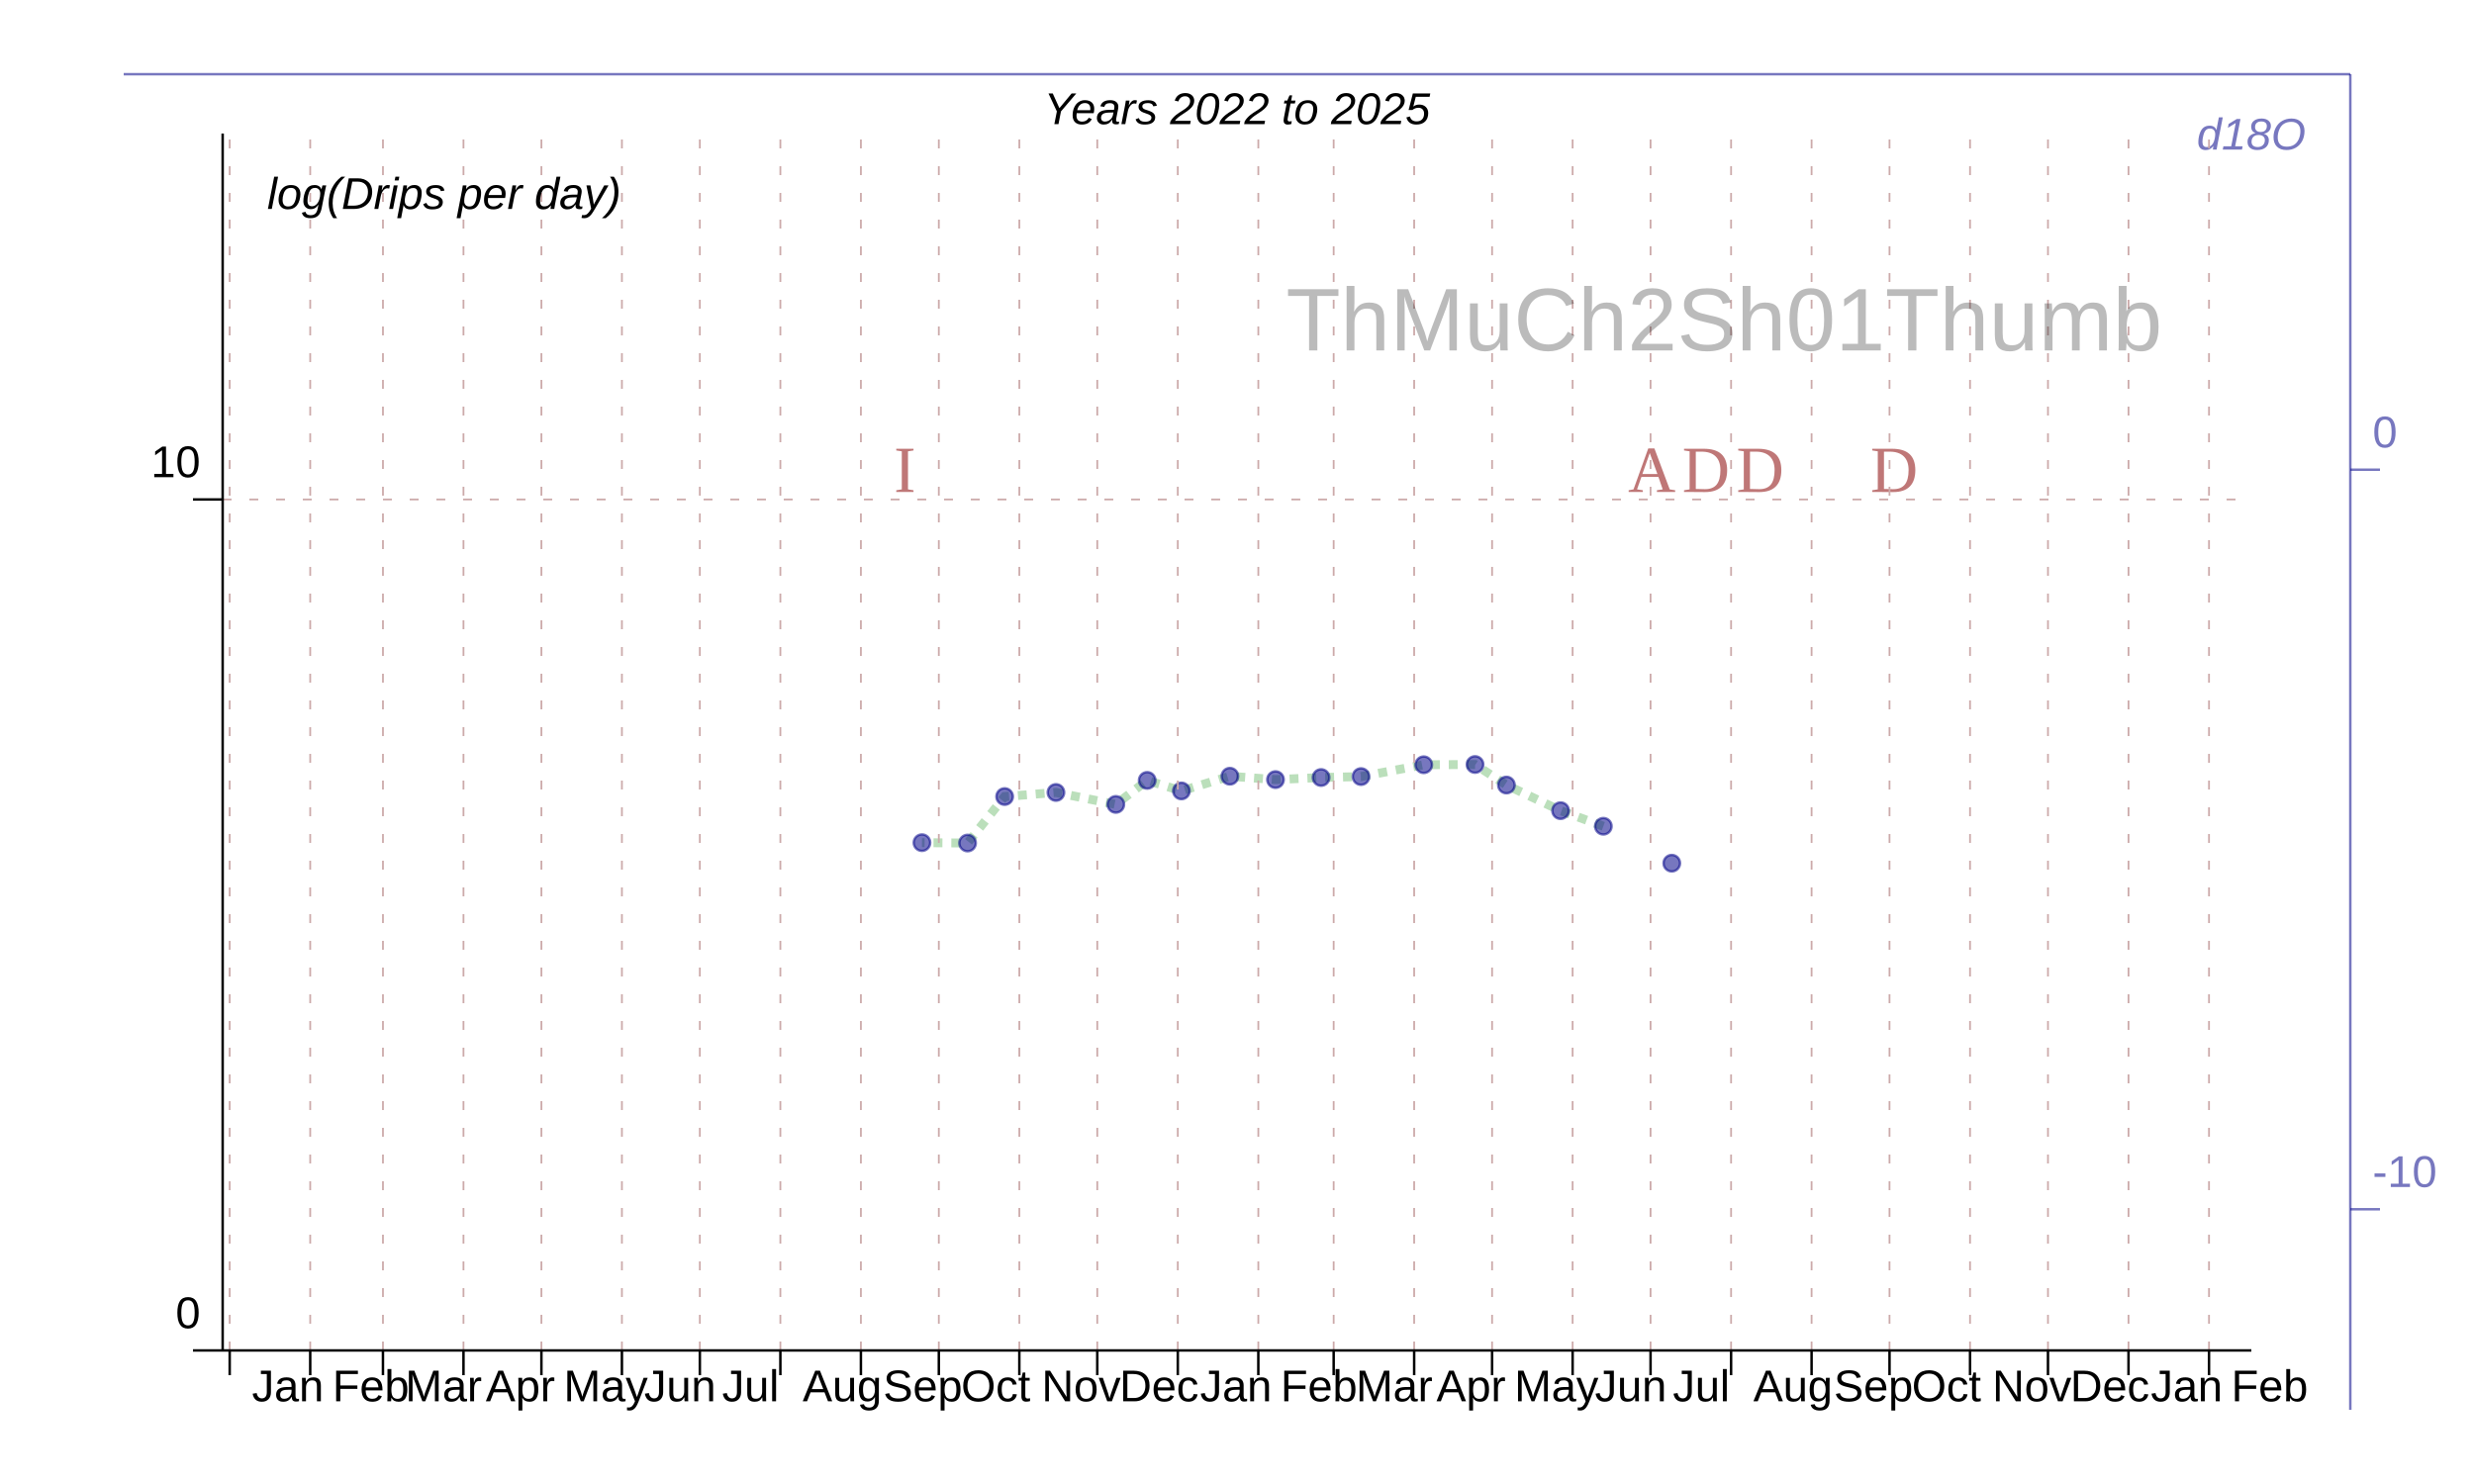
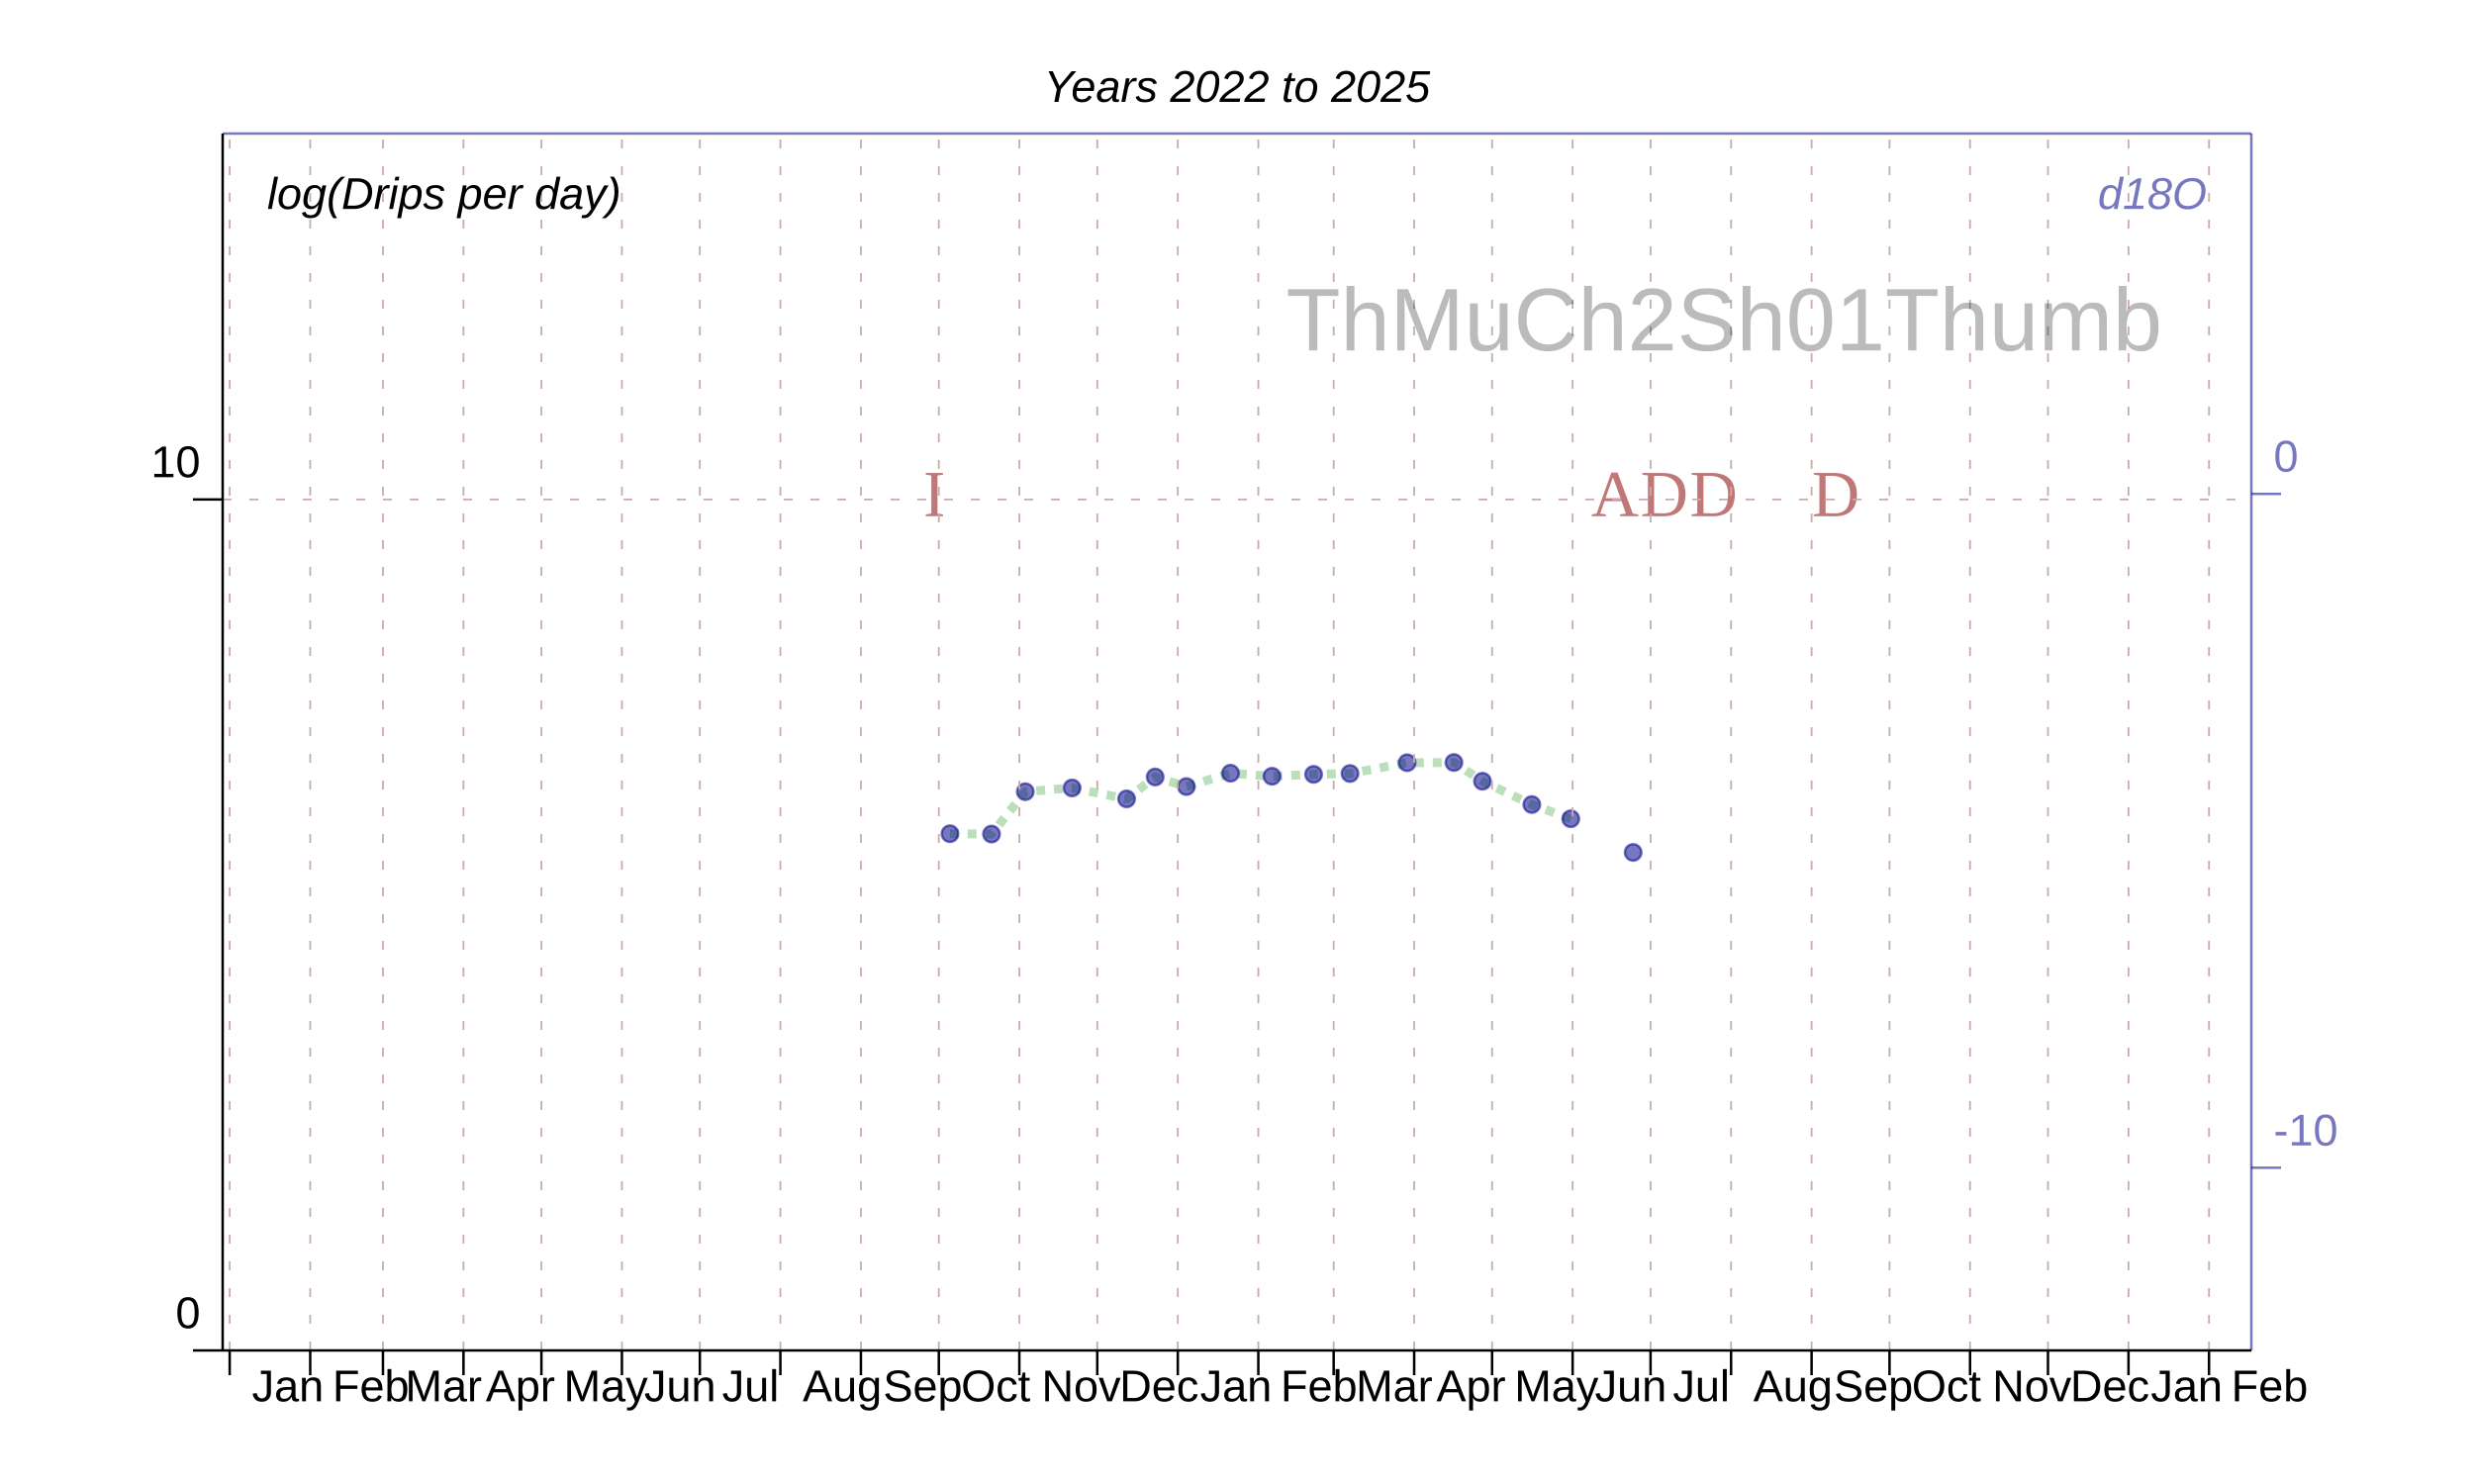
<svg xmlns="http://www.w3.org/2000/svg" version="1.1" viewBox="0 0 1000 600">
  <g>
    <g>
      <g>
-         <text dominant-baseline="hanging" dx="-18.0" dy="18.0" fill="#0088" font-family="Arial, sans-serif" font-size="18.0" font-style="italic" stroke="none" text-anchor="end" text-orientation="sideways" x="950.00" y="30.00">d18O</text>
-       </g>
-       <g>
-         <g>
-           <text dominant-baseline="central" fill="#8008" font-size="26.667" stroke="none" text-anchor="middle" tooltip="Vial     Date: 2023-09-29 Comment: Note: - Had rain gauge `:RG01` before - Now has no-num new gauge - Had crumbled clay in funnel - Seems to be connected to `:B` (in pic next time) - ADDED: I think `:B` was moved from `Sh1` to `Sh0` - `:R12` connected" x="365.75" y="189.91">I</text>
-         </g>
-         <g>
-           <text dominant-baseline="central" fill="#8008" font-size="26.667" stroke="none" text-anchor="middle" tooltip="Vial    :NONE Date: 2024-06-17 Comment: Not in the images.. Not sure why" vial="NONE" x="667.67" y="189.91">A</text>
-         </g>
-         <g>
-           <text dominant-baseline="central" fill="#8008" font-size="26.667" stroke="none" text-anchor="middle" tooltip="Vial    :EMPTY Date: 2024-07-06 Comment: No Water. Maybe issue with cone alignment. Nong adjusted" vial="EMPTY" x="689.56" y="189.91">D</text>
-         </g>
-         <g>
-           <text dominant-baseline="central" fill="#8008" font-size="26.667" stroke="none" text-anchor="middle" tooltip="Vial    :EMPTY Date: 2024-07-25 Comment: No Water? Unclear. Pic says cone is aligned. Maybe was misaligned" vial="EMPTY" x="711.46" y="189.91">D</text>
-         </g>
-         <g>
-           <text dominant-baseline="central" fill="#8008" font-size="26.667" stroke="none" text-anchor="middle" tooltip="Vial    :EMPTY Date: 2024-09-10 Comment: No Water? Unclear. Pic says cone is aligned. Maybe was misaligned" vial="EMPTY" x="765.62" y="189.91">D</text>
-         </g>
-       </g>
-       <polyline fill="none" points="675.74,349.00" stroke-dasharray="3.6 3.6" stroke-width="3.6" stroke="#0804" />
-       <polyline fill="none" points="648.08,334.06 630.79,327.76 608.90,317.40 596.22,309.10 575.48,309.20 550.13,313.98 533.99,314.36 515.56,315.20 497.12,313.84 477.53,319.78 463.70,315.52 451.02,325.23 426.82,320.40 406.08,322.05 391.10,340.85 372.66,340.70" stroke-dasharray="3.6 3.6" stroke-width="3.6" stroke="#0804" />
-       <g>
-         <g>
-           <circle cx="372.66" cy="340.70" fill="#0088" r="3.333" stroke="#0088" tooltip="Vial    :AUNG Date: 2023-10-05 Comment: " vial="AUNG" />
-         </g>
-         <g>
-           <circle cx="391.10" cy="340.85" fill="#0088" r="3.333" stroke="#0088" tooltip="Vial    :ADPF Date: 2023-10-21 Comment: " vial="ADPF" />
-         </g>
-         <g>
-           <circle cx="406.08" cy="322.05" fill="#0088" r="3.333" stroke="#0088" tooltip="Vial    :AURB Date: 2023-11-03 Comment: " vial="AURB" />
-         </g>
-         <g>
-           <circle cx="426.82" cy="320.40" fill="#0088" r="3.333" stroke="#0088" tooltip="Vial    :AEYG Date: 2023-11-21 Comment: " vial="AEYG" />
-         </g>
-         <g>
-           <circle cx="451.02" cy="325.23" fill="#0088" r="3.333" stroke="#0088" tooltip="Vial    :AHRY Date: 2023-12-12 Comment: " vial="AHRY" />
-         </g>
-         <g>
-           <circle cx="463.70" cy="315.52" fill="#0088" r="3.333" stroke="#0088" tooltip="Vial    :AGQJ Date: 2023-12-23 Comment: " vial="AGQJ" />
-         </g>
-         <g>
-           <circle cx="477.53" cy="319.78" fill="#0088" r="3.333" stroke="#0088" tooltip="Vial    :ARWT Date: 2024-01-04 Comment: SD card maybe corrupted ??" vial="ARWT" />
-         </g>
-         <g>
-           <circle cx="497.12" cy="313.84" fill="#0088" r="3.333" stroke="#0088" tooltip="Vial    :ARQC Date: 2024-01-21 Comment: " vial="ARQC" />
-         </g>
-         <g>
-           <circle cx="515.56" cy="315.20" fill="#0088" r="3.333" stroke="#0088" tooltip="Vial    :AQAQ Date: 2024-02-06 Comment: " vial="AQAQ" />
-         </g>
-         <g>
-           <circle cx="533.99" cy="314.36" fill="#0088" r="3.333" stroke="#0088" tooltip="Vial    :AFLS Date: 2024-02-22 Comment: Rat bite! Nong wasn't able to fix it though" vial="AFLS" />
-         </g>
-         <g>
-           <circle cx="550.13" cy="313.98" fill="#0088" r="3.333" stroke="#0088" tooltip="Vial    :AHHB Date: 2024-03-07 Comment: Rat bitten wire was fixed" vial="AHHB" />
-         </g>
-         <g>
-           <circle cx="575.48" cy="309.20" fill="#0088" r="3.333" stroke="#0088" tooltip="Vial    :AMWY Date: 2024-03-29 Comment: " vial="AMWY" />
-         </g>
-         <g>
-           <circle cx="596.22" cy="309.10" fill="#0088" r="3.333" stroke="#0088" tooltip="Vial    :ATAY Date: 2024-04-16 Comment: " vial="ATAY" />
-         </g>
-         <g>
-           <circle cx="608.90" cy="317.40" fill="#0088" r="3.333" stroke="#0088" tooltip="Vial    :AHVP Date: 2024-04-27 Comment: No logger! B/c wire is broken (from last time)" vial="AHVP" />
-         </g>
-         <g>
-           <circle cx="630.79" cy="327.76" fill="#0088" r="3.333" stroke="#0088" tooltip="Vial    :APSP Date: 2024-05-16 Comment: " vial="APSP" />
-         </g>
-         <g>
-           <circle cx="648.08" cy="334.06" fill="#0088" r="3.333" stroke="#0088" tooltip="Vial    :ADNM Date: 2024-05-31 Comment: " vial="ADNM" />
-         </g>
-         <g>
-           <circle cx="675.74" cy="349.00" fill="#0088" r="3.333" stroke="#0088" tooltip="Vial    :APTW Date: 2024-06-24 Comment: " vial="APTW" />
+         <text dominant-baseline="hanging" dx="-18.0" dy="18.0" fill="#0088" font-family="Arial, sans-serif" font-size="18.0" font-style="italic" stroke="none" text-anchor="end" text-orientation="sideways" x="910.00" y="54.00">d18O</text>
+       </g>
+       <g>
+         <g>
+           <text dominant-baseline="central" fill="#8008" font-size="26.667" stroke="none" text-anchor="middle" tooltip="Vial     Date: 2023-09-29 Comment: Note: - Had rain gauge `:RG01` before - Now has no-num new gauge - Had crumbled clay in funnel - Seems to be connected to `:B` (in pic next time) - ADDED: I think `:B` was moved from `Sh1` to `Sh0` - `:R12` connected" x="377.68" y="199.69">I</text>
+         </g>
+         <g>
+           <text dominant-baseline="central" fill="#8008" font-size="26.667" stroke="none" text-anchor="middle" tooltip="Vial    :NONE Date: 2024-06-17 Comment: Not in the images.. Not sure why" vial="NONE" x="652.77" y="199.69">A</text>
+         </g>
+         <g>
+           <text dominant-baseline="central" fill="#8008" font-size="26.667" stroke="none" text-anchor="middle" tooltip="Vial    :EMPTY Date: 2024-07-06 Comment: No Water. Maybe issue with cone alignment. Nong adjusted" vial="EMPTY" x="672.71" y="199.69">D</text>
+         </g>
+         <g>
+           <text dominant-baseline="central" fill="#8008" font-size="26.667" stroke="none" text-anchor="middle" tooltip="Vial    :EMPTY Date: 2024-07-25 Comment: No Water? Unclear. Pic says cone is aligned. Maybe was misaligned" vial="EMPTY" x="692.66" y="199.69">D</text>
+         </g>
+         <g>
+           <text dominant-baseline="central" fill="#8008" font-size="26.667" stroke="none" text-anchor="middle" tooltip="Vial    :EMPTY Date: 2024-09-10 Comment: No Water? Unclear. Pic says cone is aligned. Maybe was misaligned" vial="EMPTY" x="742.01" y="199.69">D</text>
+         </g>
+       </g>
+       <polyline fill="none" points="660.12,344.64" stroke-dasharray="3.6 3.6" stroke-width="3.6" stroke="#0804" />
+       <polyline fill="none" points="634.92,331.04 619.17,325.29 599.22,315.86 587.67,308.29 568.77,308.38 545.67,312.74 530.97,313.08 514.17,313.85 497.38,312.61 479.53,318.02 466.93,314.14 455.38,322.99 433.33,318.58 414.43,320.09 400.78,337.22 383.98,337.08" stroke-dasharray="3.6 3.6" stroke-width="3.6" stroke="#0804" />
+       <g>
+         <g>
+           <circle cx="383.98" cy="337.08" fill="#0088" r="3.333" stroke="#0088" tooltip="Vial    :AUNG Date: 2023-10-05 Comment: " vial="AUNG" />
+         </g>
+         <g>
+           <circle cx="400.78" cy="337.22" fill="#0088" r="3.333" stroke="#0088" tooltip="Vial    :ADPF Date: 2023-10-21 Comment: " vial="ADPF" />
+         </g>
+         <g>
+           <circle cx="414.43" cy="320.09" fill="#0088" r="3.333" stroke="#0088" tooltip="Vial    :AURB Date: 2023-11-03 Comment: " vial="AURB" />
+         </g>
+         <g>
+           <circle cx="433.33" cy="318.58" fill="#0088" r="3.333" stroke="#0088" tooltip="Vial    :AEYG Date: 2023-11-21 Comment: " vial="AEYG" />
+         </g>
+         <g>
+           <circle cx="455.38" cy="322.99" fill="#0088" r="3.333" stroke="#0088" tooltip="Vial    :AHRY Date: 2023-12-12 Comment: " vial="AHRY" />
+         </g>
+         <g>
+           <circle cx="466.93" cy="314.14" fill="#0088" r="3.333" stroke="#0088" tooltip="Vial    :AGQJ Date: 2023-12-23 Comment: " vial="AGQJ" />
+         </g>
+         <g>
+           <circle cx="479.53" cy="318.02" fill="#0088" r="3.333" stroke="#0088" tooltip="Vial    :ARWT Date: 2024-01-04 Comment: SD card maybe corrupted ??" vial="ARWT" />
+         </g>
+         <g>
+           <circle cx="497.38" cy="312.61" fill="#0088" r="3.333" stroke="#0088" tooltip="Vial    :ARQC Date: 2024-01-21 Comment: " vial="ARQC" />
+         </g>
+         <g>
+           <circle cx="514.17" cy="313.85" fill="#0088" r="3.333" stroke="#0088" tooltip="Vial    :AQAQ Date: 2024-02-06 Comment: " vial="AQAQ" />
+         </g>
+         <g>
+           <circle cx="530.97" cy="313.08" fill="#0088" r="3.333" stroke="#0088" tooltip="Vial    :AFLS Date: 2024-02-22 Comment: Rat bite! Nong wasn't able to fix it though" vial="AFLS" />
+         </g>
+         <g>
+           <circle cx="545.67" cy="312.74" fill="#0088" r="3.333" stroke="#0088" tooltip="Vial    :AHHB Date: 2024-03-07 Comment: Rat bitten wire was fixed" vial="AHHB" />
+         </g>
+         <g>
+           <circle cx="568.77" cy="308.38" fill="#0088" r="3.333" stroke="#0088" tooltip="Vial    :AMWY Date: 2024-03-29 Comment: " vial="AMWY" />
+         </g>
+         <g>
+           <circle cx="587.67" cy="308.29" fill="#0088" r="3.333" stroke="#0088" tooltip="Vial    :ATAY Date: 2024-04-16 Comment: " vial="ATAY" />
+         </g>
+         <g>
+           <circle cx="599.22" cy="315.86" fill="#0088" r="3.333" stroke="#0088" tooltip="Vial    :AHVP Date: 2024-04-27 Comment: No logger! B/c wire is broken (from last time)" vial="AHVP" />
+         </g>
+         <g>
+           <circle cx="619.17" cy="325.29" fill="#0088" r="3.333" stroke="#0088" tooltip="Vial    :APSP Date: 2024-05-16 Comment: " vial="APSP" />
+         </g>
+         <g>
+           <circle cx="634.92" cy="331.04" fill="#0088" r="3.333" stroke="#0088" tooltip="Vial    :ADNM Date: 2024-05-31 Comment: " vial="ADNM" />
+         </g>
+         <g>
+           <circle cx="660.12" cy="344.64" fill="#0088" r="3.333" stroke="#0088" tooltip="Vial    :APTW Date: 2024-06-24 Comment: " vial="APTW" />
        </g>
      </g>
      <g stroke="#0088">
-         <line x1="931.23" x2="931.23" y1="30.00" y2="30.00" />
-         <line x1="895.50" x2="895.50" y1="30.00" y2="30.00" />
-         <line x1="859.78" x2="859.78" y1="30.00" y2="30.00" />
-         <line x1="825.21" x2="825.21" y1="30.00" y2="30.00" />
-         <line x1="789.48" x2="789.48" y1="30.00" y2="30.00" />
-         <line x1="754.91" x2="754.91" y1="30.00" y2="30.00" />
-         <line x1="719.19" x2="719.19" y1="30.00" y2="30.00" />
-         <line x1="683.47" x2="683.47" y1="30.00" y2="30.00" />
-         <line x1="648.90" x2="648.90" y1="30.00" y2="30.00" />
-         <line x1="613.17" x2="613.17" y1="30.00" y2="30.00" />
-         <line x1="578.60" x2="578.60" y1="30.00" y2="30.00" />
-         <line x1="542.88" x2="542.88" y1="30.00" y2="30.00" />
-         <line x1="509.46" x2="509.46" y1="30.00" y2="30.00" />
-         <line x1="473.74" x2="473.74" y1="30.00" y2="30.00" />
-         <line x1="438.01" x2="438.01" y1="30.00" y2="30.00" />
-         <line x1="403.44" x2="403.44" y1="30.00" y2="30.00" />
-         <line x1="367.72" x2="367.72" y1="30.00" y2="30.00" />
-         <line x1="333.15" x2="333.15" y1="30.00" y2="30.00" />
-         <line x1="297.42" x2="297.42" y1="30.00" y2="30.00" />
-         <line x1="261.70" x2="261.70" y1="30.00" y2="30.00" />
-         <line x1="227.13" x2="227.13" y1="30.00" y2="30.00" />
-         <line x1="191.41" x2="191.41" y1="30.00" y2="30.00" />
-         <line x1="156.83" x2="156.83" y1="30.00" y2="30.00" />
-         <line x1="121.11" x2="121.11" y1="30.00" y2="30.00" />
-         <line x1="88.84" x2="88.84" y1="30.00" y2="30.00" />
-         <line x1="53.12" x2="53.12" y1="30.00" y2="30.00" />
+         <line x1="892.89" x2="892.89" y1="54.00" y2="54.00" />
+         <line x1="860.35" x2="860.35" y1="54.00" y2="54.00" />
+         <line x1="827.80" x2="827.80" y1="54.00" y2="54.00" />
+         <line x1="796.30" x2="796.30" y1="54.00" y2="54.00" />
+         <line x1="763.75" x2="763.75" y1="54.00" y2="54.00" />
+         <line x1="732.25" x2="732.25" y1="54.00" y2="54.00" />
+         <line x1="699.71" x2="699.71" y1="54.00" y2="54.00" />
+         <line x1="667.16" x2="667.16" y1="54.00" y2="54.00" />
+         <line x1="635.66" x2="635.66" y1="54.00" y2="54.00" />
+         <line x1="603.11" x2="603.11" y1="54.00" y2="54.00" />
+         <line x1="571.61" x2="571.61" y1="54.00" y2="54.00" />
+         <line x1="539.07" x2="539.07" y1="54.00" y2="54.00" />
+         <line x1="508.62" x2="508.62" y1="54.00" y2="54.00" />
+         <line x1="476.07" x2="476.07" y1="54.00" y2="54.00" />
+         <line x1="443.52" x2="443.52" y1="54.00" y2="54.00" />
+         <line x1="412.02" x2="412.02" y1="54.00" y2="54.00" />
+         <line x1="379.48" x2="379.48" y1="54.00" y2="54.00" />
+         <line x1="347.98" x2="347.98" y1="54.00" y2="54.00" />
+         <line x1="315.43" x2="315.43" y1="54.00" y2="54.00" />
+         <line x1="282.88" x2="282.88" y1="54.00" y2="54.00" />
+         <line x1="251.38" x2="251.38" y1="54.00" y2="54.00" />
+         <line x1="218.84" x2="218.84" y1="54.00" y2="54.00" />
+         <line x1="187.34" x2="187.34" y1="54.00" y2="54.00" />
+         <line x1="154.79" x2="154.79" y1="54.00" y2="54.00" />
+         <line x1="125.39" x2="125.39" y1="54.00" y2="54.00" />
+         <line x1="92.84" x2="92.84" y1="54.00" y2="54.00" />
        <g fill="none" font-family="Arial, sans-serif" font-size="18.0" stroke="none" text-anchor="start" transform="translate(9.0 0.0)">
-           <text x="931.23" y="23.74">Feb</text>
-           <text x="895.50" y="23.74">Jan</text>
-           <text x="859.78" y="23.74">Dec</text>
-           <text x="825.21" y="23.74">Nov</text>
-           <text x="789.48" y="23.74">Oct</text>
-           <text x="754.91" y="23.74">Sep</text>
-           <text x="719.19" y="23.74">Aug</text>
-           <text x="683.47" y="23.74">Jul</text>
-           <text x="648.90" y="23.74">Jun</text>
-           <text x="613.17" y="23.74">May</text>
-           <text x="578.60" y="23.74">Apr</text>
-           <text x="542.88" y="23.74">Mar</text>
-           <text x="509.46" y="23.74">Feb</text>
-           <text x="473.74" y="23.74">Jan</text>
-           <text x="438.01" y="23.74">Dec</text>
-           <text x="403.44" y="23.74">Nov</text>
-           <text x="367.72" y="23.74">Oct</text>
-           <text x="333.15" y="23.74">Sep</text>
-           <text x="297.42" y="23.74">Aug</text>
-           <text x="261.70" y="23.74">Jul</text>
-           <text x="227.13" y="23.74">Jun</text>
-           <text x="191.41" y="23.74">May</text>
-           <text x="156.83" y="23.74">Apr</text>
-           <text x="121.11" y="23.74">Mar</text>
-           <text x="88.84" y="23.74">Feb</text>
-           <text x="53.12" y="23.74">Jan</text>
-         </g>
-         <line x1="50.00" x2="950.00" y1="30.00" y2="30.00" />
+           <text x="892.89" y="47.74">Feb</text>
+           <text x="860.35" y="47.74">Jan</text>
+           <text x="827.80" y="47.74">Dec</text>
+           <text x="796.30" y="47.74">Nov</text>
+           <text x="763.75" y="47.74">Oct</text>
+           <text x="732.25" y="47.74">Sep</text>
+           <text x="699.71" y="47.74">Aug</text>
+           <text x="667.16" y="47.74">Jul</text>
+           <text x="635.66" y="47.74">Jun</text>
+           <text x="603.11" y="47.74">May</text>
+           <text x="571.61" y="47.74">Apr</text>
+           <text x="539.07" y="47.74">Mar</text>
+           <text x="508.62" y="47.74">Feb</text>
+           <text x="476.07" y="47.74">Jan</text>
+           <text x="443.52" y="47.74">Dec</text>
+           <text x="412.02" y="47.74">Nov</text>
+           <text x="379.48" y="47.74">Oct</text>
+           <text x="347.98" y="47.74">Sep</text>
+           <text x="315.43" y="47.74">Aug</text>
+           <text x="282.88" y="47.74">Jul</text>
+           <text x="251.38" y="47.74">Jun</text>
+           <text x="218.84" y="47.74">May</text>
+           <text x="187.34" y="47.74">Apr</text>
+           <text x="154.79" y="47.74">Mar</text>
+           <text x="125.39" y="47.74">Feb</text>
+           <text x="92.84" y="47.74">Jan</text>
+         </g>
+         <line x1="90.00" x2="910.00" y1="54.00" y2="54.00" />
      </g>
      <g stroke="#0088">
-         <line x1="950.00" x2="962.00" y1="488.92" y2="488.92" />
-         <line x1="950.00" x2="962.00" y1="189.91" y2="189.91" />
+         <line x1="910.00" x2="922.00" y1="472.13" y2="472.13" />
+         <line x1="910.00" x2="922.00" y1="199.69" y2="199.69" />
        <g fill="#0088" font-family="Arial, sans-serif" font-size="18.0" stroke="none" text-anchor="beginning">
-           <text x="959.00" y="479.92">-10</text>
-           <text x="959.00" y="180.91">0</text>
-         </g>
-         <line x1="950.00" x2="950.00" y1="570.00" y2="30.00" />
+           <text x="919.00" y="463.13">-10</text>
+           <text x="919.00" y="190.69">0</text>
+         </g>
+         <line x1="910.00" x2="910.00" y1="546.00" y2="54.00" />
      </g>
    </g>
    <g>
      <g stroke-dasharray="3.6 7.2" stroke-width="0.72" stroke="#caa">
        <line x1="892.89" x2="892.89" y1="546.00" y2="54.00" />
        <line x1="860.35" x2="860.35" y1="546.00" y2="54.00" />
        <line x1="827.80" x2="827.80" y1="546.00" y2="54.00" />
        <line x1="796.30" x2="796.30" y1="546.00" y2="54.00" />
        <line x1="763.75" x2="763.75" y1="546.00" y2="54.00" />
        <line x1="732.25" x2="732.25" y1="546.00" y2="54.00" />
        <line x1="699.71" x2="699.71" y1="546.00" y2="54.00" />
        <line x1="667.16" x2="667.16" y1="546.00" y2="54.00" />
        <line x1="635.66" x2="635.66" y1="546.00" y2="54.00" />
        <line x1="603.11" x2="603.11" y1="546.00" y2="54.00" />
        <line x1="571.61" x2="571.61" y1="546.00" y2="54.00" />
        <line x1="539.07" x2="539.07" y1="546.00" y2="54.00" />
        <line x1="508.62" x2="508.62" y1="546.00" y2="54.00" />
        <line x1="476.07" x2="476.07" y1="546.00" y2="54.00" />
        <line x1="443.52" x2="443.52" y1="546.00" y2="54.00" />
        <line x1="412.02" x2="412.02" y1="546.00" y2="54.00" />
        <line x1="379.48" x2="379.48" y1="546.00" y2="54.00" />
        <line x1="347.98" x2="347.98" y1="546.00" y2="54.00" />
        <line x1="315.43" x2="315.43" y1="546.00" y2="54.00" />
        <line x1="282.88" x2="282.88" y1="546.00" y2="54.00" />
        <line x1="251.38" x2="251.38" y1="546.00" y2="54.00" />
        <line x1="218.84" x2="218.84" y1="546.00" y2="54.00" />
        <line x1="187.34" x2="187.34" y1="546.00" y2="54.00" />
        <line x1="154.79" x2="154.79" y1="546.00" y2="54.00" />
        <line x1="125.39" x2="125.39" y1="546.00" y2="54.00" />
        <line x1="92.84" x2="92.84" y1="546.00" y2="54.00" />
        <line x1="90.00" x2="910.00" y1="546.00" y2="546.00" />
        <line x1="90.00" x2="910.00" y1="201.94" y2="201.94" />
      </g>
      <g>
        <text dominant-baseline="hanging" dx="-36.0" dy="18.0" fill="#0004" font-family="Arial, sans-serif" font-size="36" stroke="none" text-anchor="end" x="910.00" y="98.73">ThMuCh2Sh01Thumb</text>
      </g>
      <g>
-         <text dominant-baseline="text-bottom" dy="0" fill="black" font-family="Arial, sans-serif" font-size="18.0" font-style="italic" stroke="none" text-anchor="middle" x="500.00" y="54.00">Years 2022 to 2025</text>
+         <text dominant-baseline="text-bottom" dy="-9.0" fill="black" font-family="Arial, sans-serif" font-size="18.0" font-style="italic" stroke="none" text-anchor="middle" x="500.00" y="54.00">Years 2022 to 2025</text>
      </g>
      <g>
        <text dominant-baseline="hanging" dx="18.0" dy="18.0" fill="black" font-family="Arial, sans-serif" font-size="18.0" font-style="italic" stroke="none" text-anchor="beginning" text-orientation="sideways" x="90.00" y="54.00">log(Drips per day)</text>
      </g>
      <polyline fill="none" points="" stroke-dasharray="3.6 3.6" stroke-width="3.6" stroke="none" />
      <g>
</g>
      <g stroke="black">
        <line x1="892.89" x2="892.89" y1="546.00" y2="556.00" />
        <line x1="860.35" x2="860.35" y1="546.00" y2="556.00" />
        <line x1="827.80" x2="827.80" y1="546.00" y2="556.00" />
        <line x1="796.30" x2="796.30" y1="546.00" y2="556.00" />
        <line x1="763.75" x2="763.75" y1="546.00" y2="556.00" />
        <line x1="732.25" x2="732.25" y1="546.00" y2="556.00" />
        <line x1="699.71" x2="699.71" y1="546.00" y2="556.00" />
        <line x1="667.16" x2="667.16" y1="546.00" y2="556.00" />
        <line x1="635.66" x2="635.66" y1="546.00" y2="556.00" />
        <line x1="603.11" x2="603.11" y1="546.00" y2="556.00" />
        <line x1="571.61" x2="571.61" y1="546.00" y2="556.00" />
        <line x1="539.07" x2="539.07" y1="546.00" y2="556.00" />
        <line x1="508.62" x2="508.62" y1="546.00" y2="556.00" />
        <line x1="476.07" x2="476.07" y1="546.00" y2="556.00" />
        <line x1="443.52" x2="443.52" y1="546.00" y2="556.00" />
        <line x1="412.02" x2="412.02" y1="546.00" y2="556.00" />
        <line x1="379.48" x2="379.48" y1="546.00" y2="556.00" />
        <line x1="347.98" x2="347.98" y1="546.00" y2="556.00" />
        <line x1="315.43" x2="315.43" y1="546.00" y2="556.00" />
        <line x1="282.88" x2="282.88" y1="546.00" y2="556.00" />
        <line x1="251.38" x2="251.38" y1="546.00" y2="556.00" />
        <line x1="218.84" x2="218.84" y1="546.00" y2="556.00" />
        <line x1="187.34" x2="187.34" y1="546.00" y2="556.00" />
        <line x1="154.79" x2="154.79" y1="546.00" y2="556.00" />
        <line x1="125.39" x2="125.39" y1="546.00" y2="556.00" />
        <line x1="92.84" x2="92.84" y1="546.00" y2="556.00" />
        <g fill="black" font-family="Arial, sans-serif" font-size="18.0" stroke="none" text-anchor="start" transform="translate(9.0 0.0)">
          <text x="892.89" y="566.57">Feb</text>
          <text x="860.35" y="566.57">Jan</text>
          <text x="827.80" y="566.57">Dec</text>
          <text x="796.30" y="566.57">Nov</text>
          <text x="763.75" y="566.57">Oct</text>
          <text x="732.25" y="566.57">Sep</text>
          <text x="699.71" y="566.57">Aug</text>
          <text x="667.16" y="566.57">Jul</text>
          <text x="635.66" y="566.57">Jun</text>
          <text x="603.11" y="566.57">May</text>
          <text x="571.61" y="566.57">Apr</text>
          <text x="539.07" y="566.57">Mar</text>
          <text x="508.62" y="566.57">Feb</text>
          <text x="476.07" y="566.57">Jan</text>
          <text x="443.52" y="566.57">Dec</text>
          <text x="412.02" y="566.57">Nov</text>
          <text x="379.48" y="566.57">Oct</text>
          <text x="347.98" y="566.57">Sep</text>
          <text x="315.43" y="566.57">Aug</text>
          <text x="282.88" y="566.57">Jul</text>
          <text x="251.38" y="566.57">Jun</text>
          <text x="218.84" y="566.57">May</text>
          <text x="187.34" y="566.57">Apr</text>
          <text x="154.79" y="566.57">Mar</text>
          <text x="125.39" y="566.57">Feb</text>
          <text x="92.84" y="566.57">Jan</text>
        </g>
        <line x1="90.00" x2="910.00" y1="546.00" y2="546.00" />
      </g>
      <g stroke="black">
        <line x1="90.00" x2="78.00" y1="546.00" y2="546.00" />
        <line x1="90.00" x2="78.00" y1="201.94" y2="201.94" />
        <g fill="black" font-family="Arial, sans-serif" font-size="18.0" stroke="none" text-anchor="end">
          <text x="81.00" y="537.00">0</text>
          <text x="81.00" y="192.94">10</text>
        </g>
        <line x1="90.00" x2="90.00" y1="546.00" y2="54.00" />
      </g>
    </g>
  </g>
</svg>
